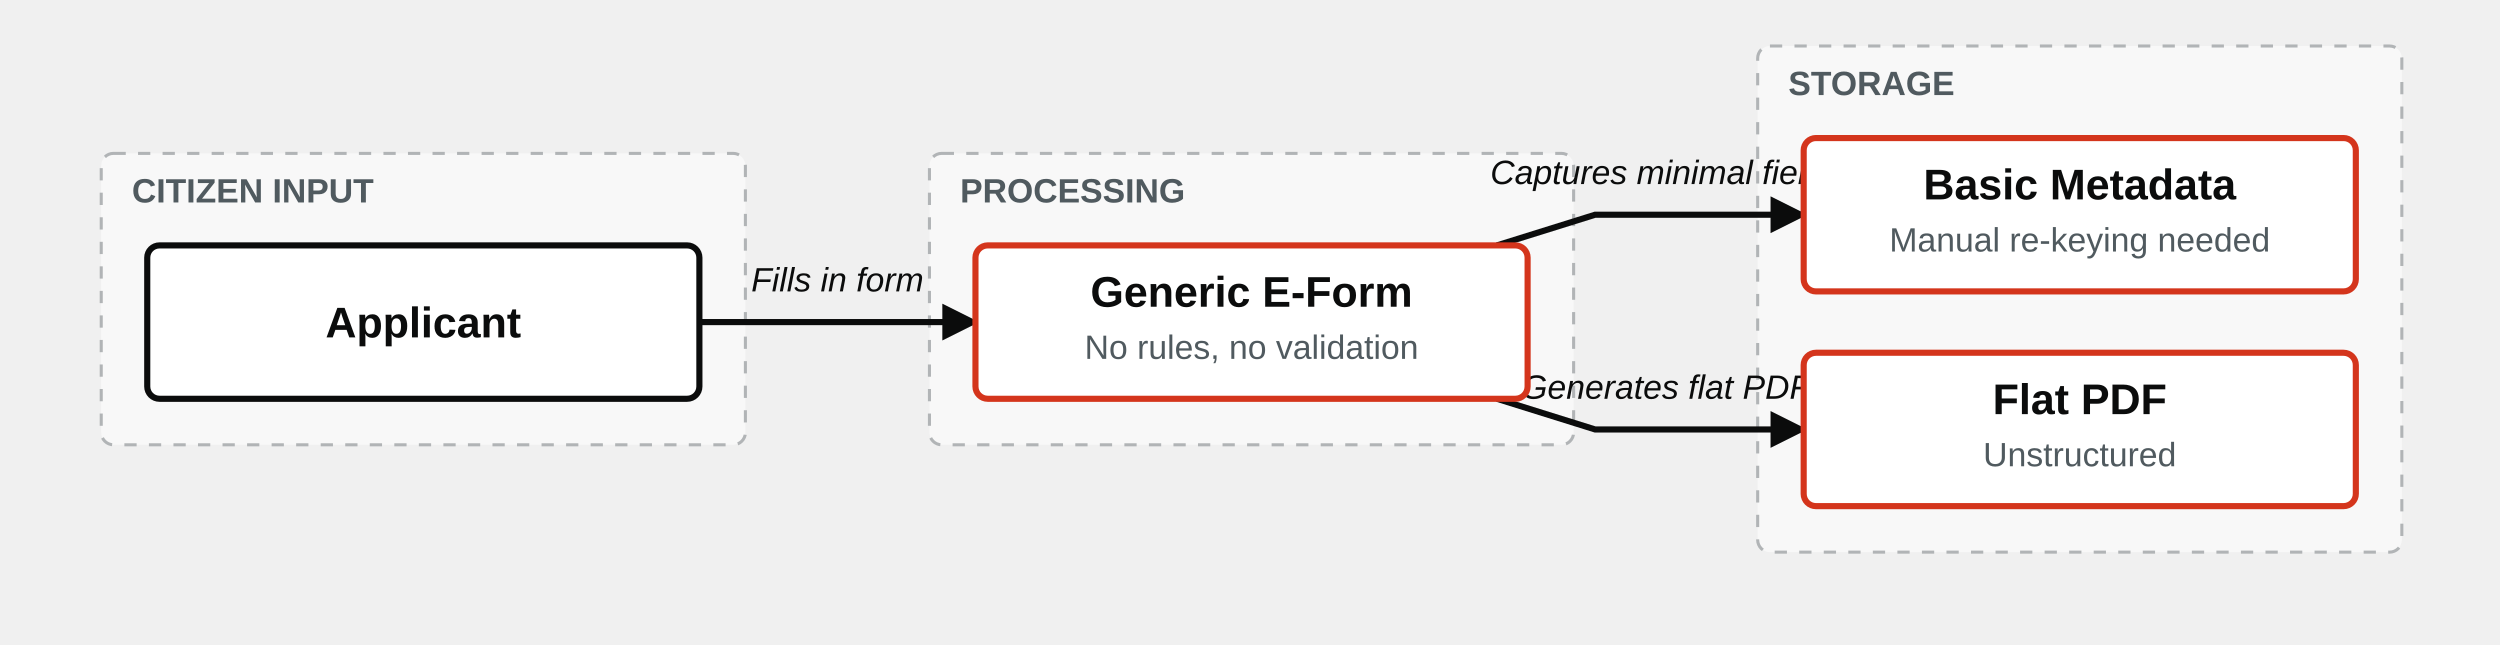
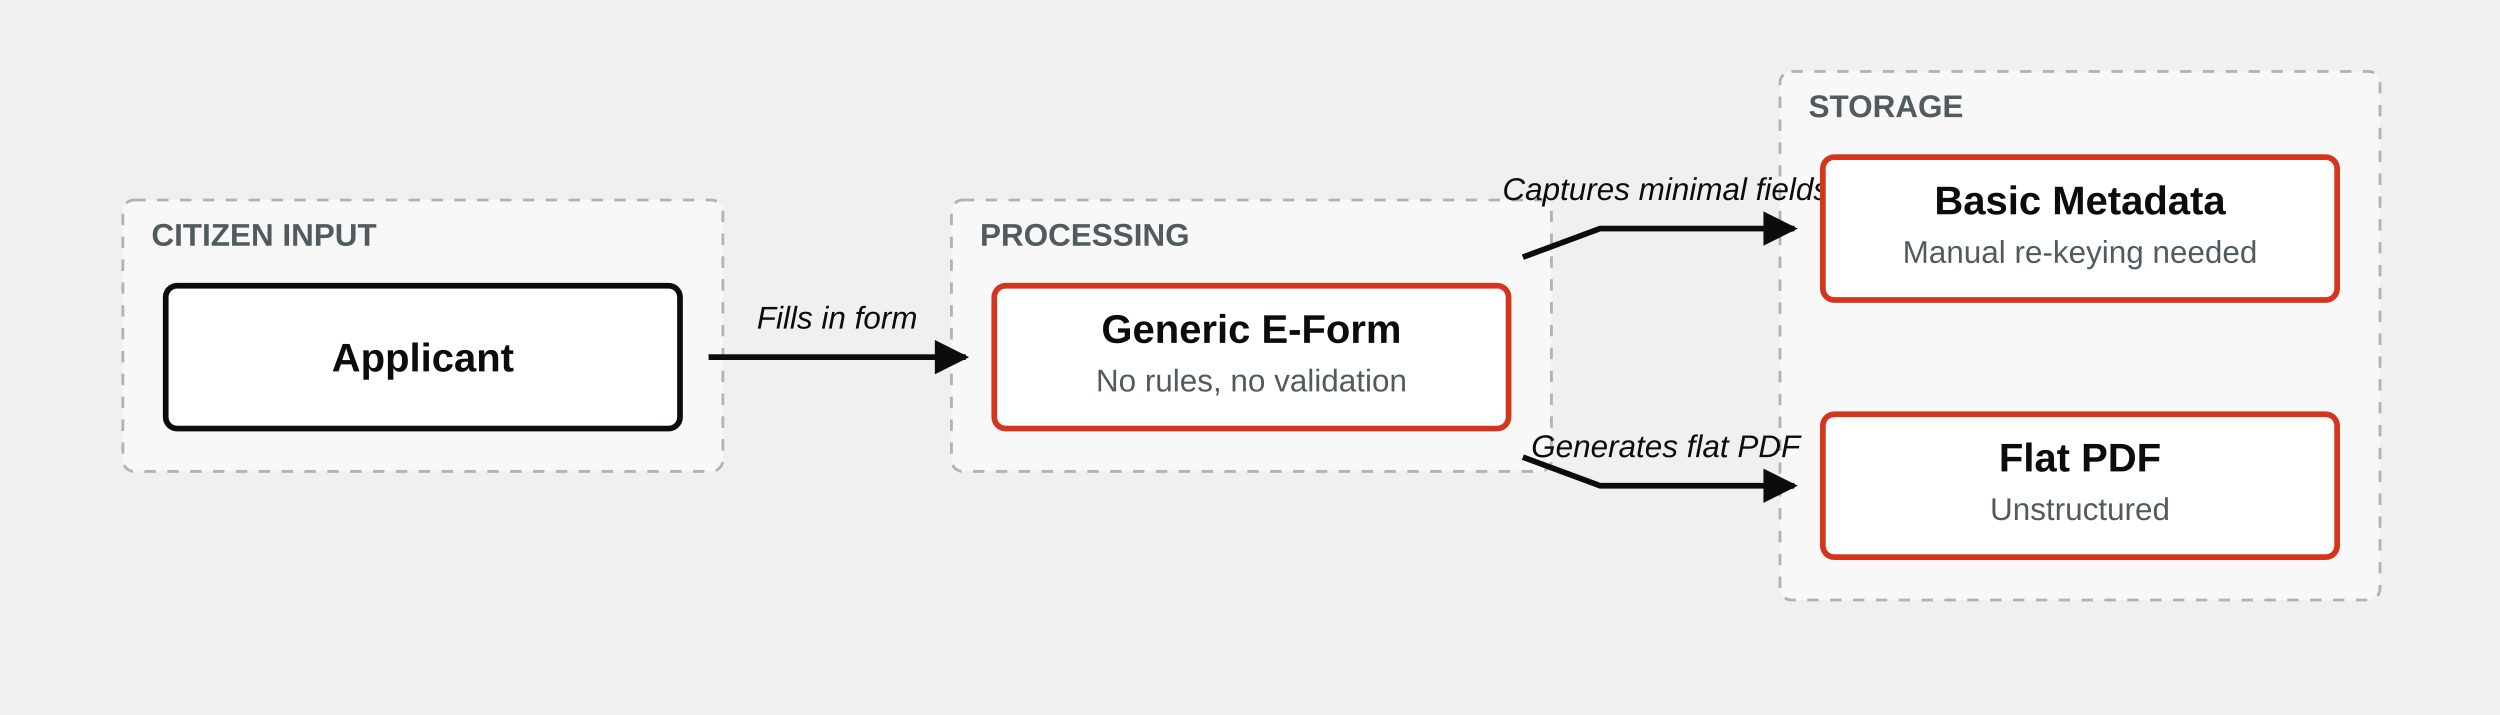
- <svg xmlns="http://www.w3.org/2000/svg" viewBox="0 0 815 210" width="100%" height="100%" style="font-family: 'GDS Transport', Arial, sans-serif;">
+ <svg xmlns="http://www.w3.org/2000/svg" viewBox="0 0 875 250" width="100%" height="100%" style="font-family: 'GDS Transport', Arial, sans-serif;">
  <defs>
    <marker id="arrow" viewBox="0 0 10 10" refX="9" refY="5" markerWidth="6" markerHeight="6" orient="auto-start-reverse">
      <path d="M 0 0 L 10 5 L 0 10 z" fill="#0b0c0c" />
    </marker>
    <marker id="arrow-blue" viewBox="0 0 10 10" refX="9" refY="5" markerWidth="6" markerHeight="6" orient="auto-start-reverse">
      <path d="M 0 0 L 10 5 L 0 10 z" fill="#1d70b8" />
    </marker>
  </defs>
-   <rect x="33" y="50" width="210" height="95" fill="#f8f8f8" stroke="#b1b4b6" stroke-dasharray="4" rx="4" />
-   <text x="43" y="66" font-size="11" font-weight="bold" fill="#505a5f">CITIZEN INPUT</text>
-   <rect x="303" y="50" width="210" height="95" fill="#f8f8f8" stroke="#b1b4b6" stroke-dasharray="4" rx="4" />
-   <text x="313" y="66" font-size="11" font-weight="bold" fill="#505a5f">PROCESSING</text>
-   <rect x="573" y="15" width="210" height="165" fill="#f8f8f8" stroke="#b1b4b6" stroke-dasharray="4" rx="4" />
-   <text x="583" y="31" font-size="11" font-weight="bold" fill="#505a5f">STORAGE</text>
-   <path d="M 228 105 L 250 105 L 273 105 L 295 105 L 318 105" fill="none" stroke="#0b0c0c" stroke-width="2" marker-end="url(#arrow)" />
-   <text x="273" y="95" font-size="11" font-style="italic" text-anchor="middle" fill="#0b0c0c">Fills in form</text>
-   <path d="M 488 130 L 520 140 L 543 140 L 565 140 L 588 140" fill="none" stroke="#0b0c0c" stroke-width="2" marker-end="url(#arrow)" />
-   <text x="543" y="130" font-size="11" font-style="italic" text-anchor="middle" fill="#0b0c0c">Generates flat PDF</text>
-   <path d="M 488 80 L 520 70 L 543 70 L 565 70 L 588 70" fill="none" stroke="#0b0c0c" stroke-width="2" marker-end="url(#arrow)" />
-   <text x="543" y="60" font-size="11" font-style="italic" text-anchor="middle" fill="#0b0c0c">Captures minimal fields</text>
-   <rect x="48" y="80" width="180" height="50" fill="#ffffff" stroke="#0b0c0c" stroke-width="2" rx="4" />
-   <text x="138" y="110" font-size="14" font-weight="bold" text-anchor="middle" fill="#0b0c0c">Applicant</text>
-   <rect x="318" y="80" width="180" height="50" fill="#ffffff" stroke="#d4351c" stroke-width="2" rx="4" />
-   <text x="408" y="100" font-size="14" font-weight="bold" text-anchor="middle" fill="#0b0c0c">Generic E-Form</text>
-   <text x="408" y="117" font-size="11" text-anchor="middle" fill="#505a5f">No rules, no validation</text>
-   <rect x="588" y="115" width="180" height="50" fill="#ffffff" stroke="#d4351c" stroke-width="2" rx="4" />
-   <text x="678" y="135" font-size="14" font-weight="bold" text-anchor="middle" fill="#0b0c0c">Flat PDF</text>
-   <text x="678" y="152" font-size="11" text-anchor="middle" fill="#505a5f">Unstructured</text>
-   <rect x="588" y="45" width="180" height="50" fill="#ffffff" stroke="#d4351c" stroke-width="2" rx="4" />
-   <text x="678" y="65" font-size="14" font-weight="bold" text-anchor="middle" fill="#0b0c0c">Basic Metadata</text>
-   <text x="678" y="82" font-size="11" text-anchor="middle" fill="#505a5f">Manual re-keying needed</text>
+   <rect x="43" y="70" width="210" height="95" fill="#f8f8f8" stroke="#b1b4b6" stroke-dasharray="4" rx="4" />
+   <text x="53" y="86" font-size="11" font-weight="bold" fill="#505a5f">CITIZEN INPUT</text>
+   <rect x="333" y="70" width="210" height="95" fill="#f8f8f8" stroke="#b1b4b6" stroke-dasharray="4" rx="4" />
+   <text x="343" y="86" font-size="11" font-weight="bold" fill="#505a5f">PROCESSING</text>
+   <rect x="623" y="25" width="210" height="185" fill="#f8f8f8" stroke="#b1b4b6" stroke-dasharray="4" rx="4" />
+   <text x="633" y="41" font-size="11" font-weight="bold" fill="#505a5f">STORAGE</text>
+   <path d="M 248 125 L 270 125 L 293 125 L 315 125 L 338 125" fill="none" stroke="#0b0c0c" stroke-width="2" marker-end="url(#arrow)" />
+   <text x="293" y="115" font-size="11" font-style="italic" text-anchor="middle" fill="#0b0c0c">Fills in form</text>
+   <path d="M 533 160 L 560 170 L 583 170 L 605 170 L 628 170" fill="none" stroke="#0b0c0c" stroke-width="2" marker-end="url(#arrow)" />
+   <text x="583" y="160" font-size="11" font-style="italic" text-anchor="middle" fill="#0b0c0c">Generates flat PDF</text>
+   <path d="M 533 90 L 560 80 L 583 80 L 605 80 L 628 80" fill="none" stroke="#0b0c0c" stroke-width="2" marker-end="url(#arrow)" />
+   <text x="583" y="70" font-size="11" font-style="italic" text-anchor="middle" fill="#0b0c0c">Captures minimal fields</text>
+   <rect x="58" y="100" width="180" height="50" fill="#ffffff" stroke="#0b0c0c" stroke-width="2" rx="4" />
+   <text x="148" y="130" font-size="14" font-weight="bold" text-anchor="middle" fill="#0b0c0c">Applicant</text>
+   <rect x="348" y="100" width="180" height="50" fill="#ffffff" stroke="#d4351c" stroke-width="2" rx="4" />
+   <text x="438" y="120" font-size="14" font-weight="bold" text-anchor="middle" fill="#0b0c0c">Generic E-Form</text>
+   <text x="438" y="137" font-size="11" text-anchor="middle" fill="#505a5f">No rules, no validation</text>
+   <rect x="638" y="145" width="180" height="50" fill="#ffffff" stroke="#d4351c" stroke-width="2" rx="4" />
+   <text x="728" y="165" font-size="14" font-weight="bold" text-anchor="middle" fill="#0b0c0c">Flat PDF</text>
+   <text x="728" y="182" font-size="11" text-anchor="middle" fill="#505a5f">Unstructured</text>
+   <rect x="638" y="55" width="180" height="50" fill="#ffffff" stroke="#d4351c" stroke-width="2" rx="4" />
+   <text x="728" y="75" font-size="14" font-weight="bold" text-anchor="middle" fill="#0b0c0c">Basic Metadata</text>
+   <text x="728" y="92" font-size="11" text-anchor="middle" fill="#505a5f">Manual re-keying needed</text>
</svg>
